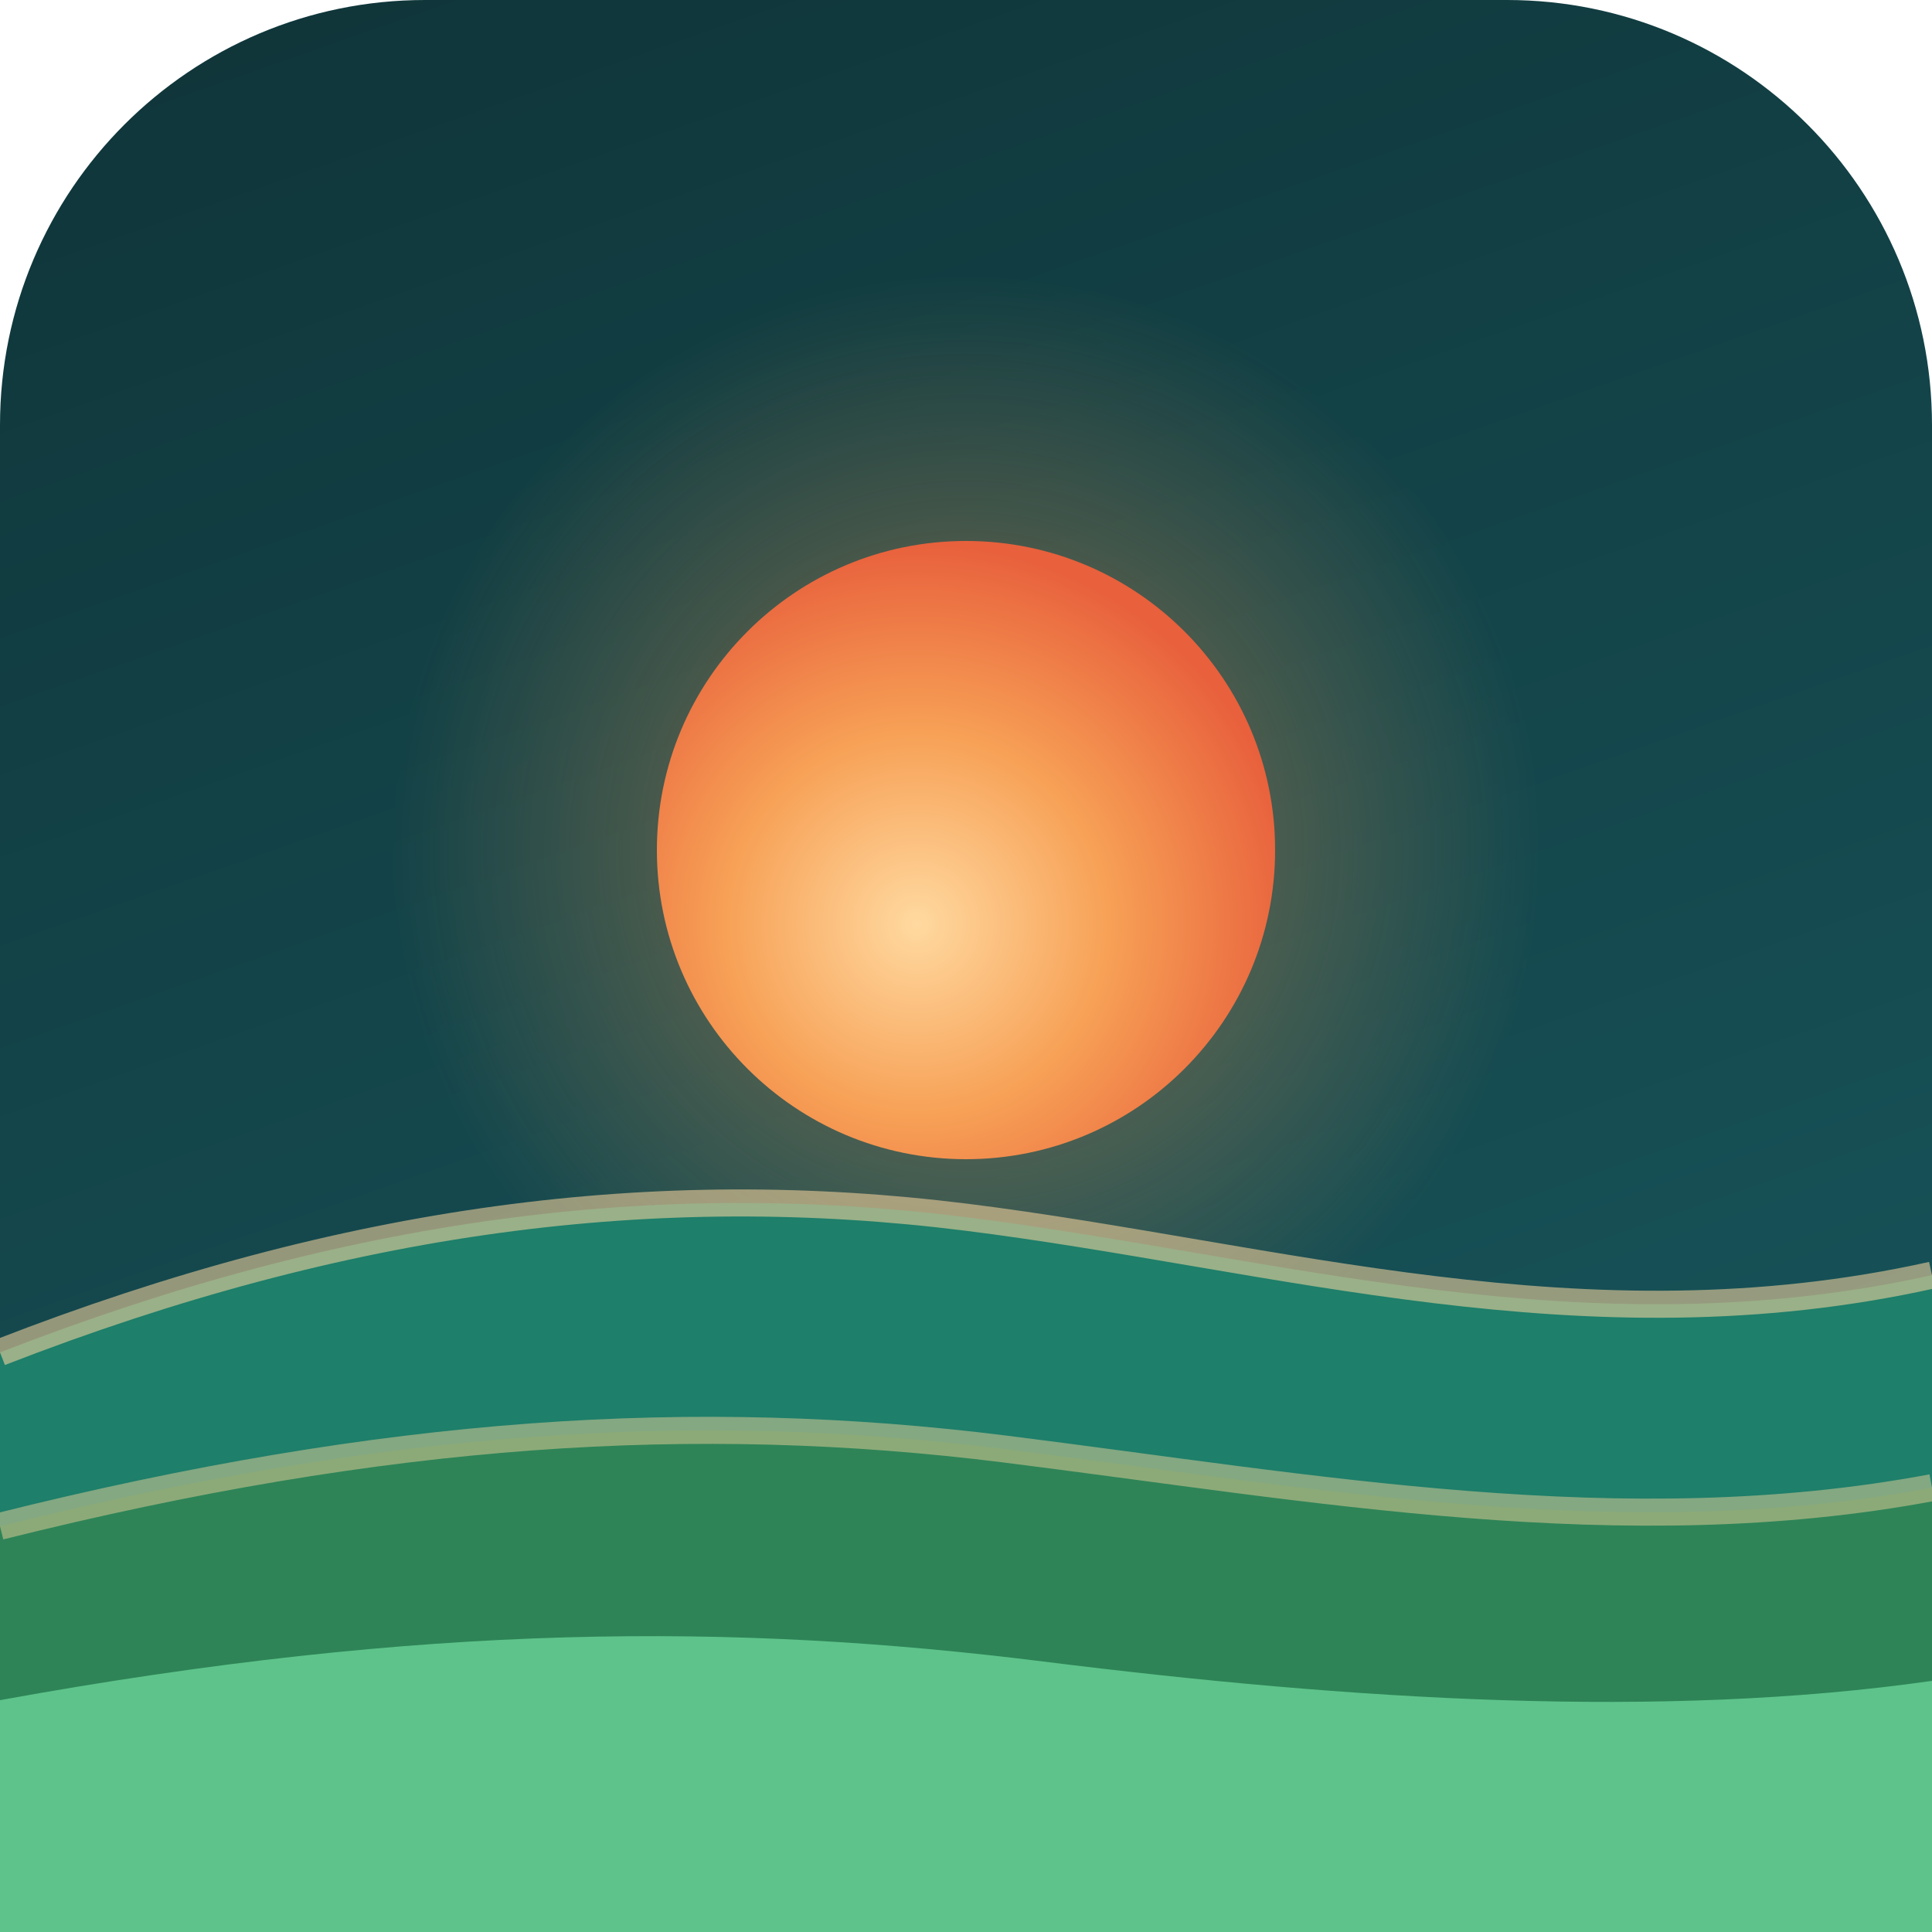
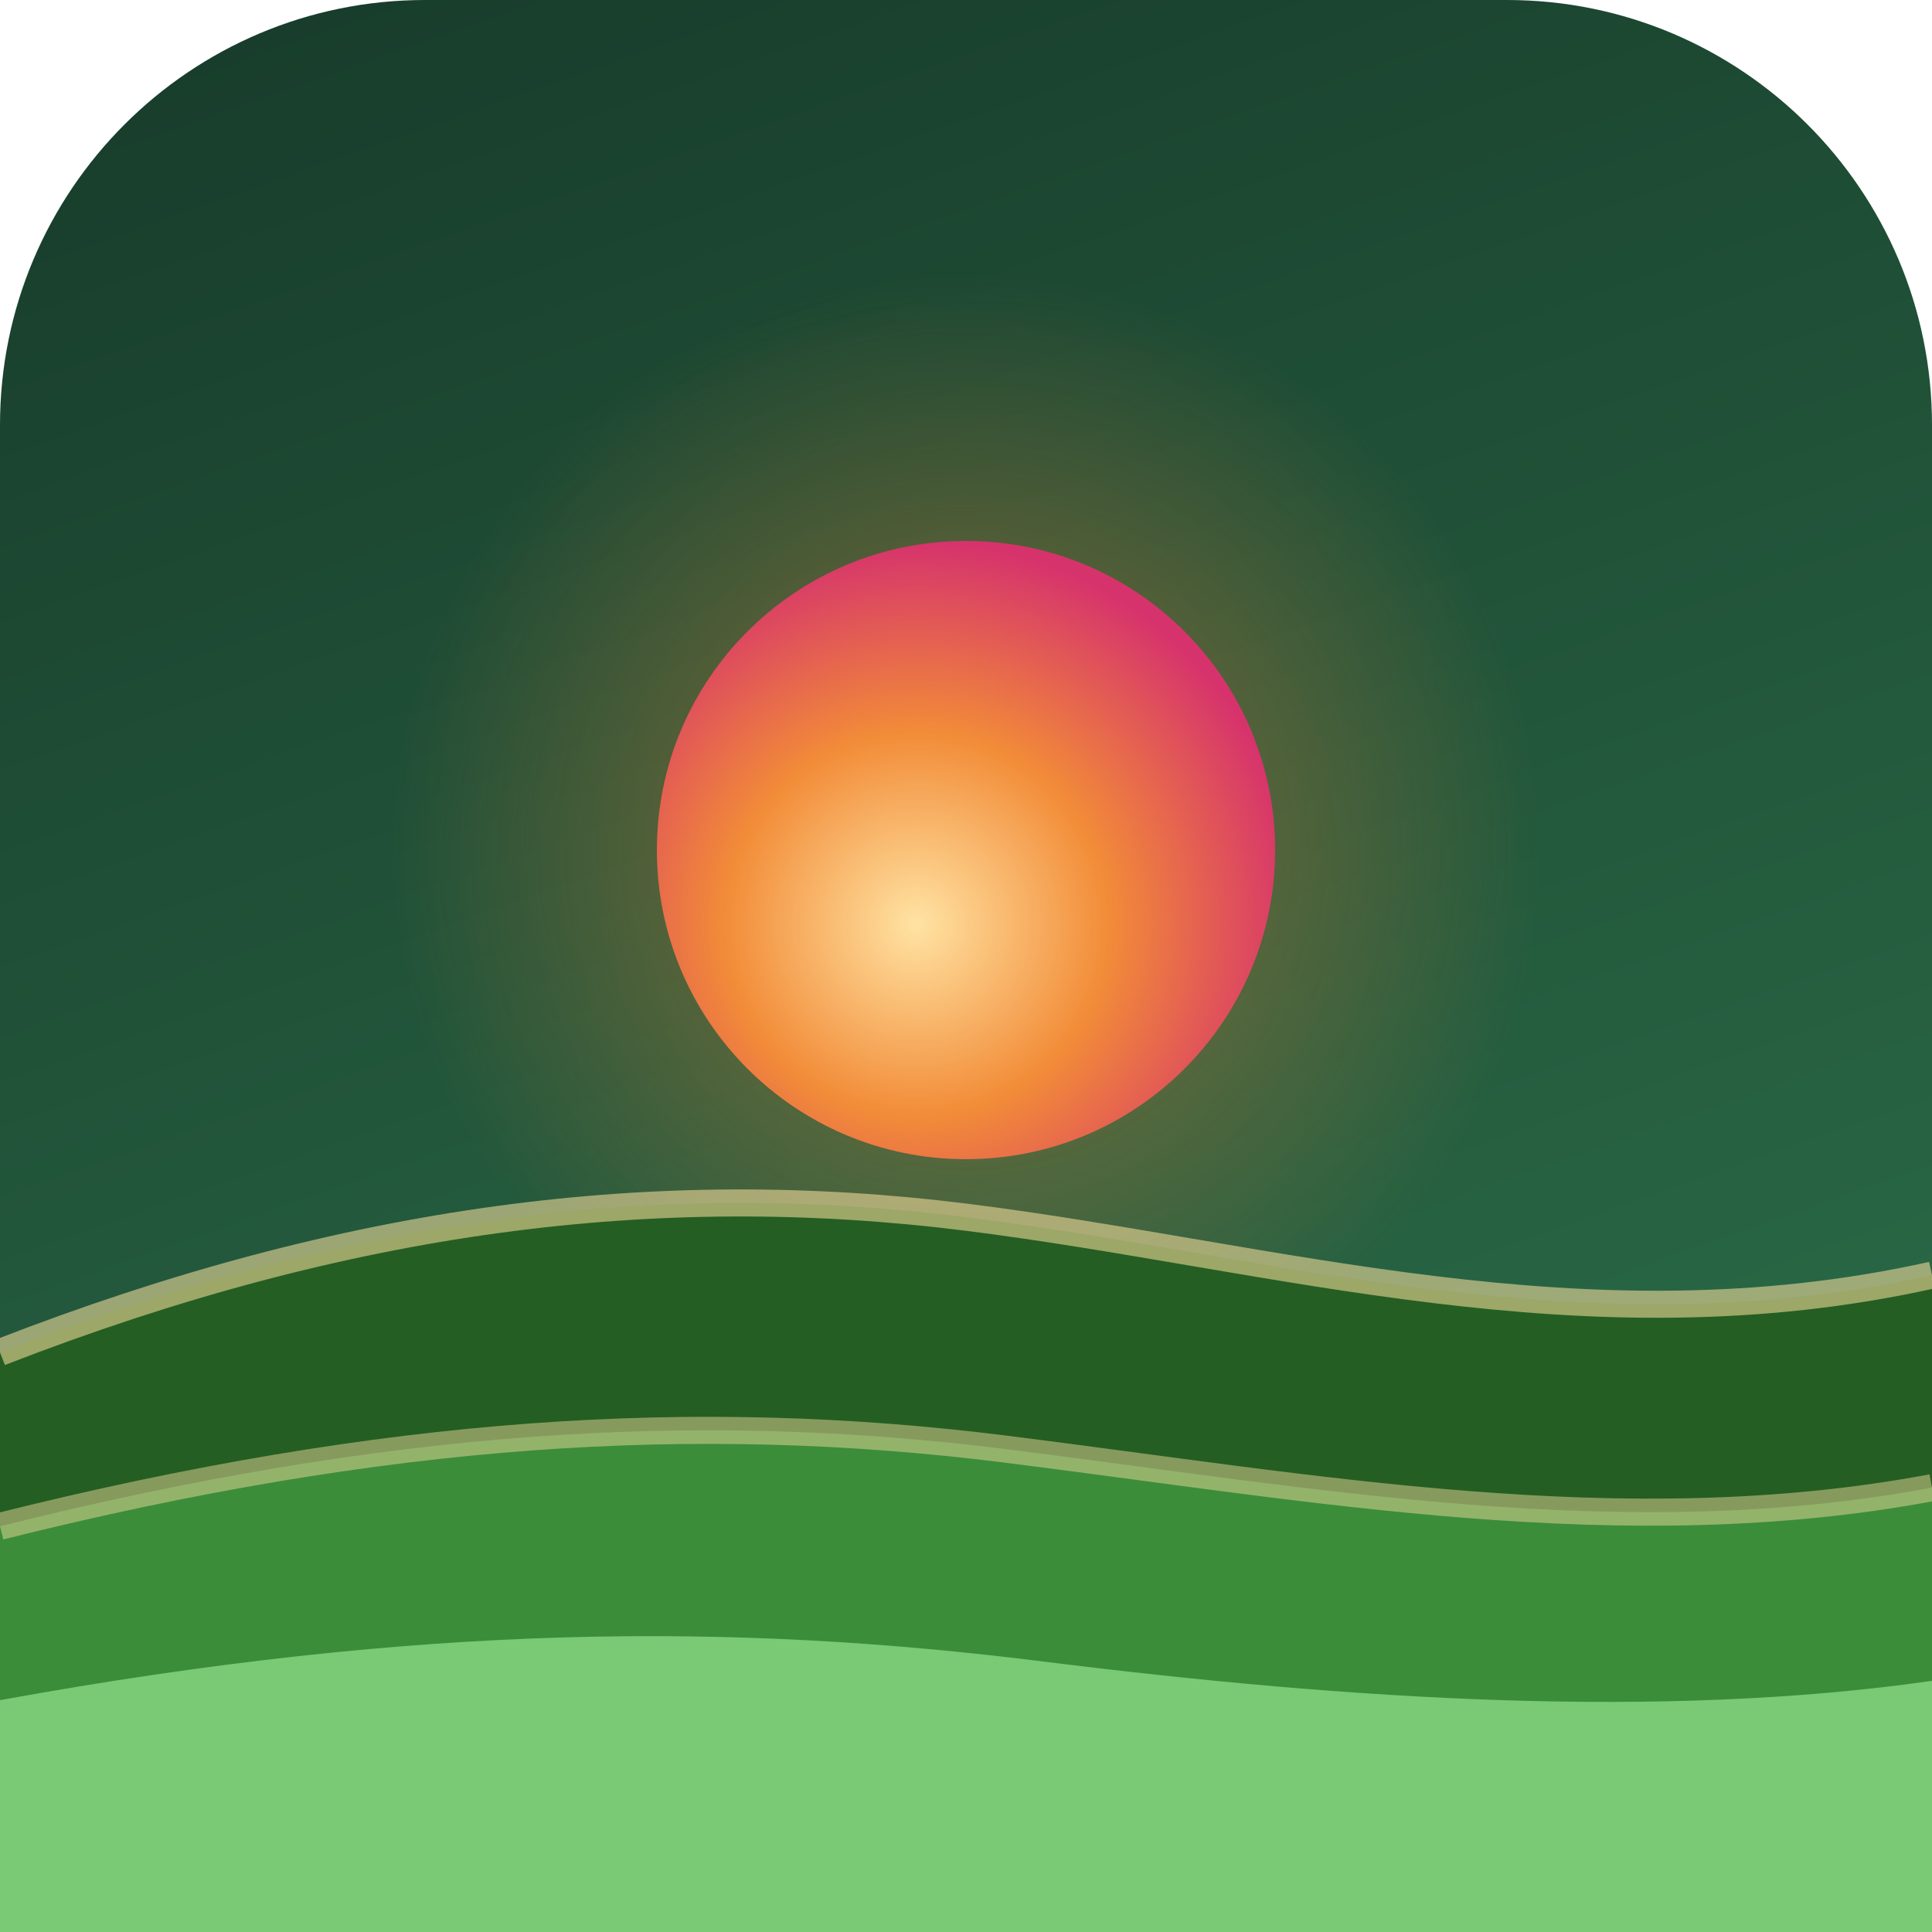
<svg xmlns="http://www.w3.org/2000/svg" viewBox="0 0 100 100" width="100" height="100">
  <defs>
    <linearGradient id="sky" x1="0" y1="0" x2="0.35" y2="1">
-       <stop offset="0" stop-color="#0F3438" />
-       <stop offset="1" stop-color="#17545A" />
+       <stop offset="0" stop-color="#173A2A" />
+       <stop offset="1" stop-color="#2A6B47" />
    </linearGradient>
    <radialGradient id="sun" cx="0.42" cy="0.62" r="0.62">
-       <stop offset="0" stop-color="#FFD9A0" />
-       <stop offset="0.5" stop-color="#F7A156" />
-       <stop offset="1" stop-color="#E8603C" />
+       <stop offset="0" stop-color="#FFE3A3" />
+       <stop offset="0.5" stop-color="#F28C38" />
+       <stop offset="1" stop-color="#D6336C" />
    </radialGradient>
    <radialGradient id="glow" cx="0.5" cy="0.5" r="0.5">
-       <stop offset="0" stop-color="#F7A156" stop-opacity="0.5" />
-       <stop offset="1" stop-color="#F7A156" stop-opacity="0" />
+       <stop offset="0" stop-color="#F28C38" stop-opacity="0.5" />
+       <stop offset="1" stop-color="#F28C38" stop-opacity="0" />
    </radialGradient>
  </defs>
  <rect width="100" height="100" rx="22" fill="url(#sky)" />
  <circle cx="50" cy="44" r="30" fill="url(#glow)" />
  <circle cx="50" cy="44" r="16" fill="url(#sun)" />
-   <path d="M0 100V70C18 63 34 61 50 63S82 70 100 66V100Z" fill="#1E7F6A" />
-   <path d="M0 100V79C20 74 36 73 52 75S84 80 100 77V100Z" fill="#2E8457" />
-   <path d="M0 100V88C22 84 38 84 54 86S86 89 100 87V100Z" fill="#5DC38A" />
-   <path d="M0 70C18 63 34 61 50 63S82 70 100 66" fill="none" stroke="#FFD9A0" stroke-width="1.4" opacity=".55" />
-   <path d="M0 79C20 74 36 73 52 75S84 80 100 77" fill="none" stroke="#FFD9A0" stroke-width="1.4" opacity=".45" />
+   <path d="M0 100V70C18 63 34 61 50 63S82 70 100 66V100Z" fill="#245E22" />
+   <path d="M0 100V79C20 74 36 73 52 75S84 80 100 77V100Z" fill="#3C8D3A" />
+   <path d="M0 100V88C22 84 38 84 54 86S86 89 100 87V100Z" fill="#79C975" />
+   <path d="M0 70C18 63 34 61 50 63S82 70 100 66" fill="none" stroke="#FFE3A3" stroke-width="1.4" opacity=".55" />
+   <path d="M0 79C20 74 36 73 52 75S84 80 100 77" fill="none" stroke="#FFE3A3" stroke-width="1.4" opacity=".45" />
</svg>
